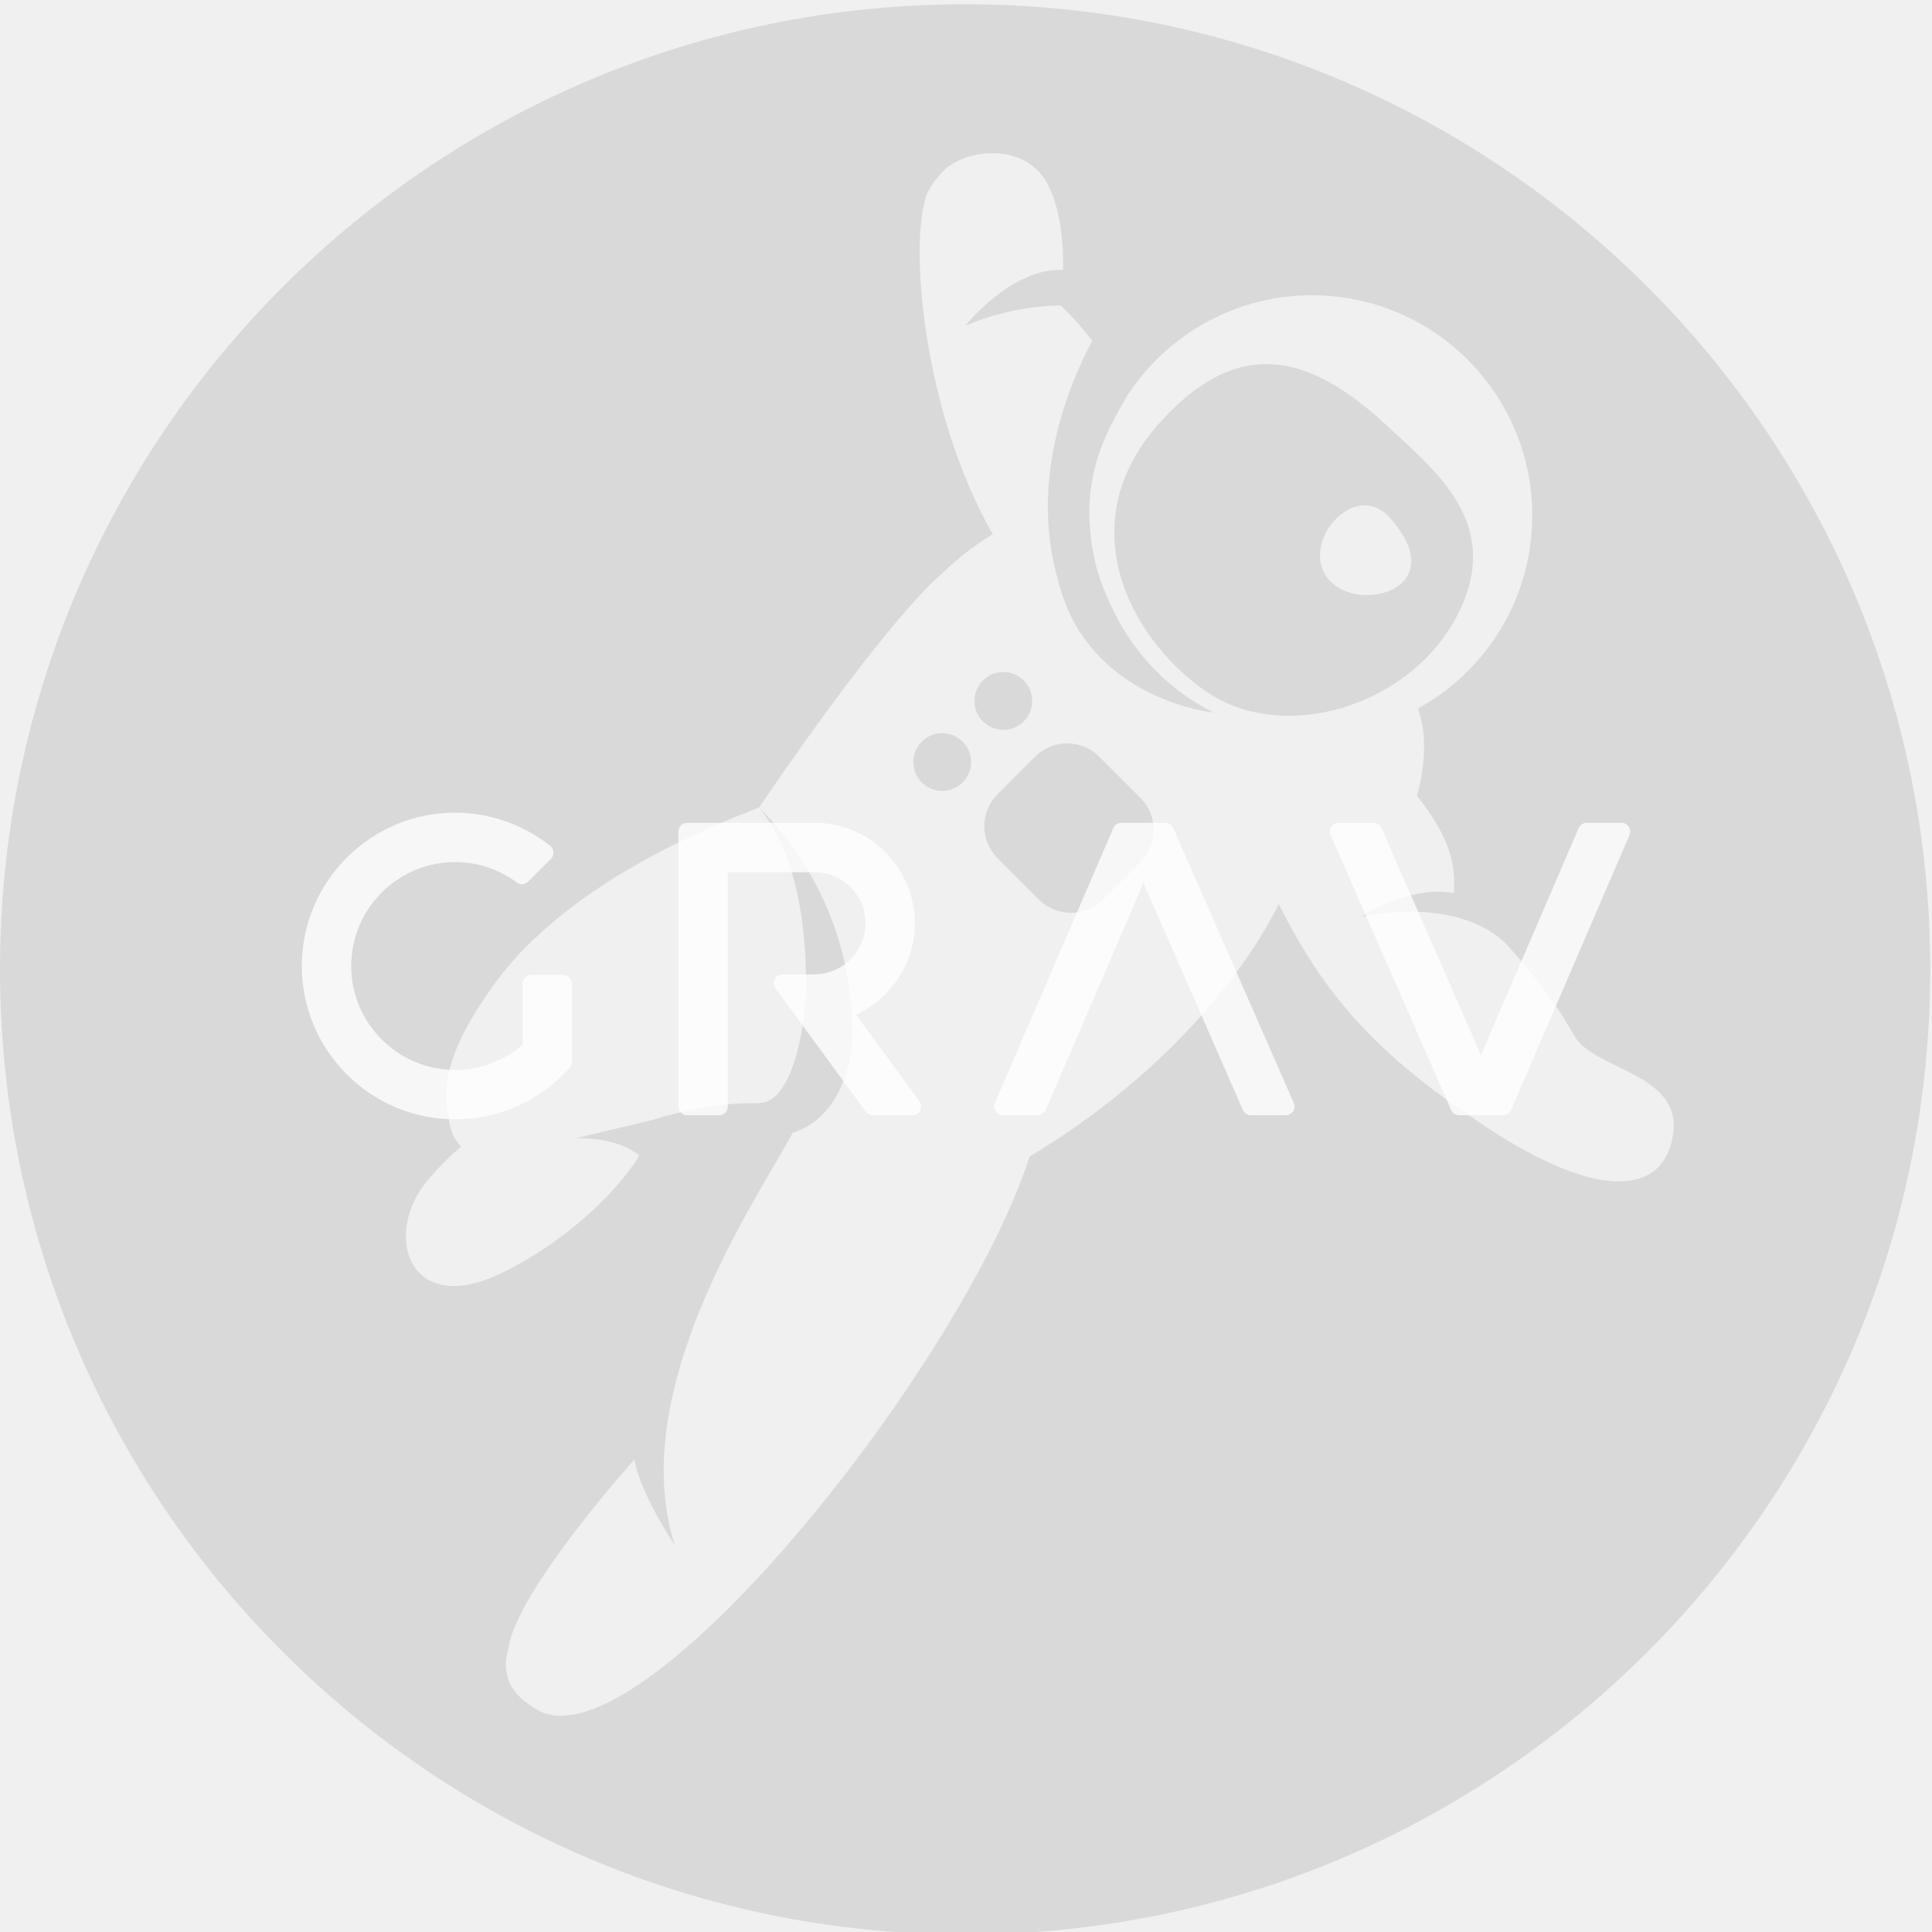
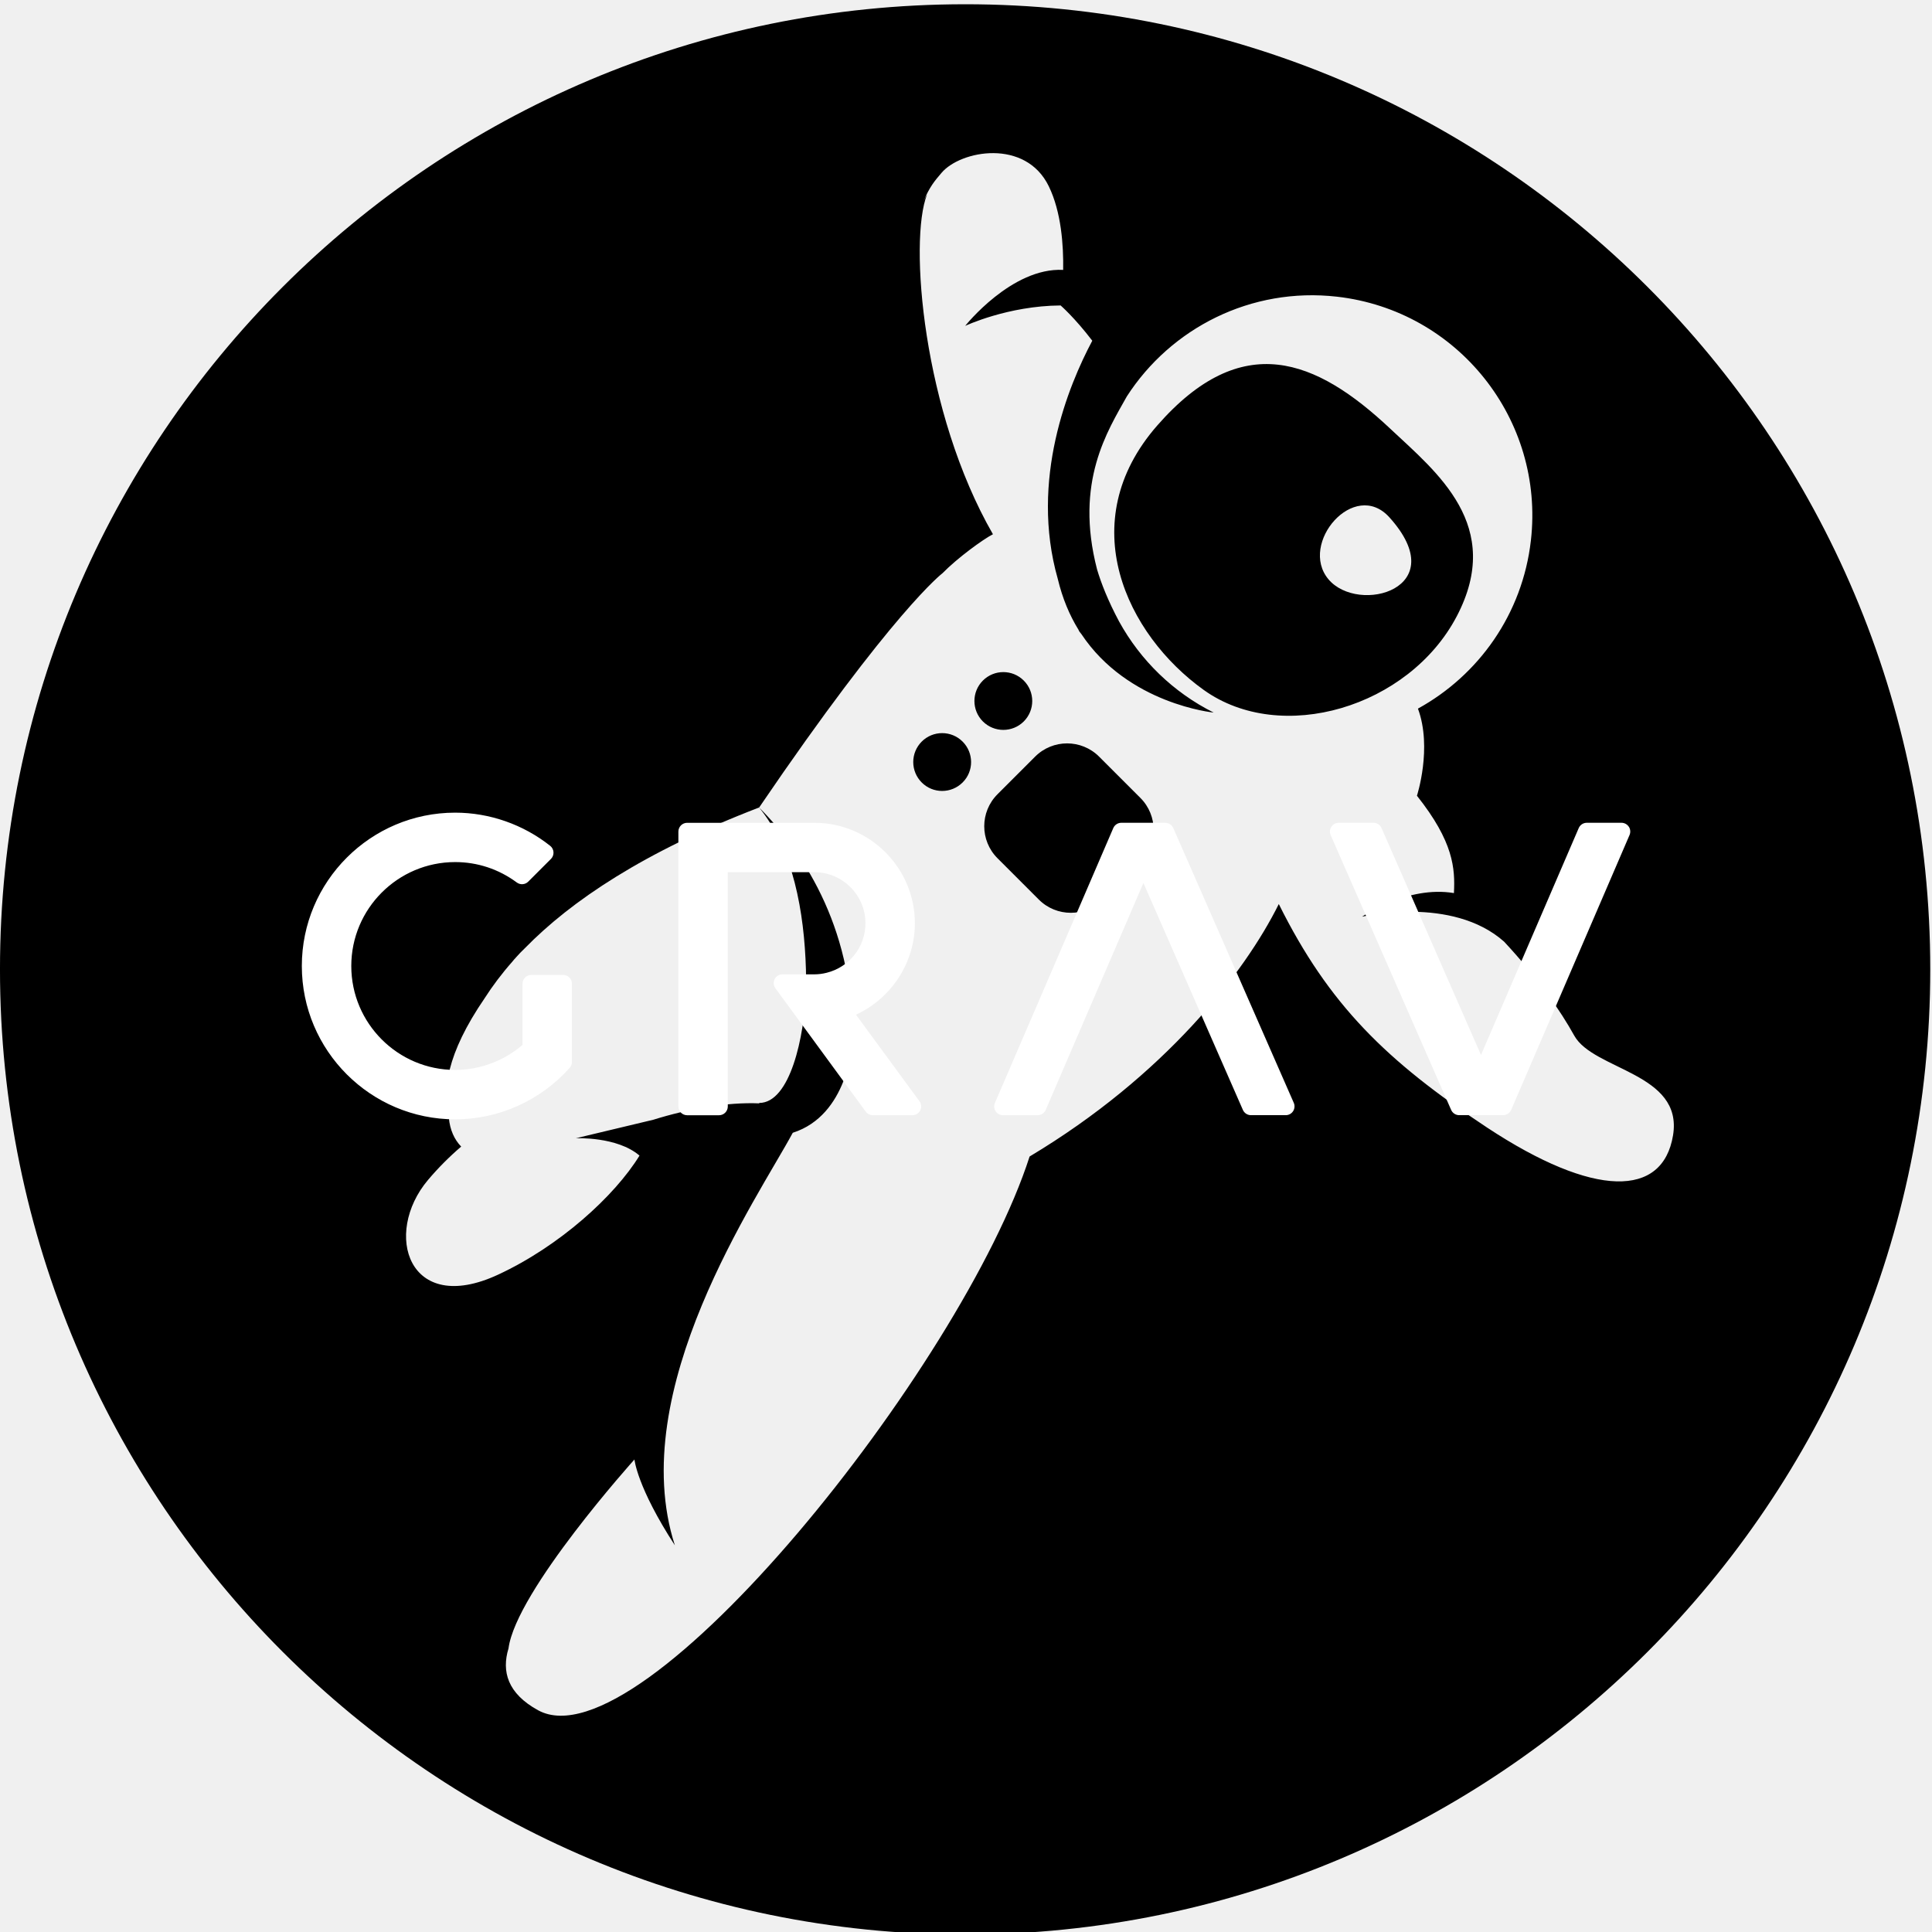
- <svg xmlns="http://www.w3.org/2000/svg" width="100%" height="100%" viewBox="0 0 301 301" version="1.1" xml:space="preserve" style="fill-rule:evenodd;clip-rule:evenodd;stroke-linejoin:round;stroke-miterlimit:1.414;">
-   <g>
-     <g transform="matrix(1.62102,0,0,1.62102,-298.399,-464.249)">
-       <path d="M282.475,355.726C283.56,354.641 283.56,352.881 282.475,351.797C281.389,350.711 279.631,350.711 278.546,351.797C277.46,352.881 277.46,354.641 278.546,355.726C279.631,356.81 281.389,356.81 282.475,355.726" style="fill-opacity:0.094;fill-rule:nonzero;" />
-     </g>
-     <g transform="matrix(1.62102,0,0,1.62102,-298.399,-464.249)">
-       <path d="M272.674,357.668C271.588,358.752 271.588,360.512 272.674,361.597C273.758,362.682 275.517,362.682 276.603,361.597C277.687,360.512 277.687,358.752 276.603,357.668C275.517,356.583 273.758,356.583 272.674,357.668" style="fill-opacity:0.094;fill-rule:nonzero;" />
-     </g>
-     <g transform="matrix(1.62102,0,0,1.62102,-298.399,-464.249)">
-       <path d="M289.721,359.113C288.023,357.414 285.27,357.416 283.573,359.113L279.956,362.729C278.258,364.428 278.258,367.181 279.956,368.878L283.927,372.849C285.625,374.548 288.378,374.547 290.075,372.849L293.691,369.233C295.389,367.534 295.389,364.781 293.691,363.083L289.721,359.113Z" style="fill-opacity:0.094;fill-rule:nonzero;" />
-     </g>
-     <g transform="matrix(1.62102,0,0,1.62102,-298.399,-464.249)">
-       <path d="M311.759,342.062C308.892,338.625 314.252,332.386 317.614,336.112C323.808,342.976 314.631,345.499 311.759,342.062M324.086,345.645C328.675,336.907 322.184,331.803 317.722,327.614C310.576,320.896 303.448,317.992 295.307,327.293C287.171,336.596 292.34,347.384 299.782,352.708C307.227,358.033 319.491,354.381 324.086,345.645" style="fill-opacity:0.094;fill-rule:nonzero;" />
-     </g>
-     <g transform="matrix(1.62102,0,0,1.62102,-298.399,-464.249)">
-       <path d="M327.001,394.761C317.328,388.368 311.801,382.967 306.987,373.282C303.693,379.918 296.006,389.784 283.037,397.546C276.563,417.687 245.766,456.232 235.798,450.768C232.847,449.152 232.287,447.023 232.953,444.826C233.668,439.321 245.058,426.666 245.058,426.666C245.058,426.666 245.298,429.322 248.942,434.915C244.129,419.975 256.895,401.54 260.275,395.265C265.588,393.572 265.973,386.749 265.973,386.749C266.313,376.204 261.603,368.569 257.038,364.003C260.318,368.006 261.38,374.055 261.535,379.595L261.535,379.626C261.551,380.252 261.551,380.866 261.549,381.479C261.393,386.065 260.006,392.4 257.038,392.4L257.046,392.44C253.995,392.309 250.227,392.96 246.861,394.013L239.419,395.791C239.419,395.791 243.388,395.61 245.531,397.461C243.144,401.348 237.839,406.171 231.923,408.911C223.314,412.904 220.84,404.96 225.211,399.794C226.284,398.532 227.368,397.467 228.393,396.595C227.733,395.912 227.317,394.998 227.208,393.838C227.207,393.832 227.203,393.826 227.201,393.821C226.601,391.185 226.932,387.763 230.662,382.324C231.398,381.173 232.281,379.993 233.338,378.794C233.372,378.753 233.4,378.715 233.435,378.675C233.48,378.62 233.531,378.568 233.578,378.514C233.605,378.484 233.63,378.454 233.658,378.423C233.924,378.12 234.208,377.824 234.51,377.539C238.955,372.987 245.975,368.252 257.038,364.003C269.939,345.04 274.664,341.483 274.664,341.483C276.092,340.022 278.588,338.206 279.506,337.743C272.769,326.036 271.408,309.533 273.174,305.086C273.03,305.326 272.9,305.573 272.79,305.827C273.444,304.304 273.882,303.815 274.562,303.013C276.402,300.837 282.638,299.696 284.877,304.307C286.071,306.766 286.295,309.95 286.256,312.338C281.318,312.081 276.838,317.719 276.838,317.719C276.838,317.719 280.929,315.789 286.011,315.755C286.011,315.755 287.364,316.933 289.054,319.145C286.773,323.429 283.023,332.506 285.738,342.035C286.188,343.913 286.869,345.527 287.715,346.9C287.746,346.959 287.773,347.018 287.806,347.079C287.874,347.168 287.935,347.242 287.999,347.324C292.489,354.086 300.722,354.877 300.722,354.877C296.847,352.943 293.689,349.864 291.634,346.13C290.566,344.133 289.912,342.447 289.511,341.116C287.33,332.698 290.539,327.783 292.376,324.488C296.603,317.932 304.302,313.963 312.578,314.908C324.193,316.234 332.535,326.724 331.208,338.336C330.398,345.43 326.167,351.299 320.352,354.492C321.751,358.277 320.256,362.865 320.256,362.865C323.777,367.295 323.932,369.849 323.811,372.221C319.335,371.468 314.987,374.489 314.987,374.489C314.987,374.489 323.621,372.428 328.638,376.902C331.9,380.41 334.075,383.581 335.372,385.923C337.229,389.263 345.852,389.501 344.869,395.508C343.888,401.506 337.311,401.563 327.001,394.761M276.841,286.802C225.61,286.802 184.08,328.332 184.08,379.558C184.08,430.788 225.61,472.322 276.841,472.322C328.068,472.322 369.599,430.788 369.599,379.558C369.599,328.332 328.068,286.802 276.841,286.802" style="fill-opacity:0.094;fill-rule:nonzero;" />
-     </g>
-   </g>
-   <g transform="matrix(0.466421,0,0,0.466421,69.1386,74.7818)">
-     <g transform="matrix(1,0,0,1,-458.654,-216.902)">
-       <path d="M498.522,382.22L487.883,382.22C486.266,382.22 484.953,383.536 484.953,385.158L484.953,405.594L484.744,405.77C478.482,411.052 470.564,413.956 462.45,413.956C443.311,413.956 427.739,398.384 427.739,379.241C427.739,360.097 443.311,344.527 462.45,344.527C469.893,344.527 477.01,346.883 483.034,351.344C484.203,352.21 485.825,352.091 486.856,351.064L494.441,343.477C495.034,342.888 495.342,342.07 495.294,341.235C495.248,340.4 494.847,339.627 494.189,339.106C485.176,331.956 473.905,328.021 462.45,328.021C434.21,328.021 411.232,350.998 411.232,379.241C411.232,407.485 434.21,430.46 462.45,430.46C477.032,430.46 490.979,424.187 500.713,413.242C501.191,412.705 501.455,412.014 501.455,411.295L501.455,385.158C501.455,383.536 500.142,382.22 498.522,382.22" style="fill:white;fill-opacity:0.784;fill-rule:nonzero;" />
-     </g>
-     <g transform="matrix(1,0,0,1,-458.654,-216.902)">
-       <path d="M854.473,332.729C853.929,331.908 853.006,331.41 852.022,331.41L840.444,331.41C839.272,331.41 838.213,332.106 837.748,333.182L805.104,408.968L771.877,333.165C771.408,332.1 770.354,331.41 769.194,331.41L757.577,331.41C756.585,331.41 755.657,331.908 755.119,332.737C754.576,333.567 754.485,334.614 754.887,335.523L795.135,427.334C795.605,428.399 796.659,429.09 797.825,429.09L812.481,429.09C813.653,429.09 814.711,428.388 815.176,427.318L854.716,335.503C855.101,334.597 855.011,333.555 854.473,332.729" style="fill:white;fill-opacity:0.784;fill-rule:nonzero;" />
-     </g>
-     <g transform="matrix(1,0,0,1,-458.654,-216.902)">
-       <path d="M702.324,333.164C701.854,332.1 700.801,331.409 699.635,331.409L684.984,331.409C683.812,331.409 682.754,332.105 682.289,333.181L642.749,424.996C642.358,425.896 642.448,426.943 642.992,427.765C643.535,428.591 644.453,429.09 645.443,429.09L657.021,429.09C658.193,429.09 659.252,428.388 659.717,427.317L692.355,351.528L725.582,427.334C726.052,428.398 727.105,429.09 728.265,429.09L739.888,429.09C740.88,429.09 741.808,428.591 742.345,427.765C742.889,426.933 742.974,425.885 742.578,424.974L702.324,333.164Z" style="fill:white;fill-opacity:0.784;fill-rule:nonzero;" />
-     </g>
-     <g transform="matrix(1,0,0,1,-458.654,-216.902)">
-       <path d="M596.342,395.502L596.977,395.196C608.543,389.608 616.016,377.747 616.016,364.974C616.016,346.466 600.956,331.409 582.448,331.409L539.964,331.409C538.345,331.409 537.031,332.726 537.031,334.345L537.031,426.151C537.031,427.776 538.345,429.09 539.964,429.09L550.602,429.09C552.221,429.09 553.535,427.776 553.535,426.151L553.535,347.913L582.448,347.913C591.859,347.913 599.513,355.564 599.513,364.974C599.513,372.821 594.185,379.626 586.542,381.518C585.166,381.866 583.79,382.042 582.448,382.042L571.811,382.042C570.706,382.042 569.698,382.664 569.2,383.649C568.696,384.635 568.793,385.815 569.449,386.71L599.609,427.889C600.158,428.643 601.035,429.09 601.97,429.09L615.19,429.09C616.293,429.09 617.306,428.467 617.804,427.481C618.308,426.491 618.206,425.308 617.555,424.419L596.342,395.502Z" style="fill:white;fill-opacity:0.784;fill-rule:nonzero;" />
-     </g>
-   </g>
+ <svg xmlns="http://www.w3.org/2000/svg" width="100%" height="100%" viewBox="0 0 301 301" fill-rule="nonzero" stroke-linejoin="round" stroke-miterlimit="1.414">
+   <path d="M159.5 112.4c1.76-1.76 1.76-4.612 0-6.37a4.5 4.5 0 1 0-6.369 6.369 4.51 4.51 0 0 0 6.37 0m-15.9 3.14a4.5 4.5 0 0 0 0 6.369c1.757 1.76 4.6 1.76 6.37 0s1.757-4.612 0-6.37-4.612-1.76-6.37 0m27.634 2.342a7.05 7.05 0 0 0-9.966 0l-5.863 5.862a7.05 7.05 0 0 0 0 9.968l6.437 6.437c2.752 2.754 7.215 2.752 9.966 0l5.862-5.862a7.05 7.05 0 0 0 0-9.969l-6.435-6.435zm35.725-27.64c-4.647-5.57 4.04-15.685 9.5-9.645 10.04 11.127-4.836 15.217-9.5 9.645m19.982 5.808c7.44-14.164-3.083-22.438-10.316-29.23-11.584-10.9-23.138-15.597-36.335-.52s-4.8 32.568 7.254 41.198 31.95 2.712 39.397-11.45m4.734 79.62c-15.68-10.363-24.64-19.118-32.443-34.818-5.34 10.757-17.8 26.75-38.823 39.332-10.494 32.65-60.417 95.13-76.575 86.274-4.784-2.62-5.7-6.07-4.612-9.632 1.16-8.924 19.622-29.438 19.622-29.438s.4 4.305 6.296 13.372c-7.802-24.218 12.892-54.102 18.37-64.274 8.613-2.744 9.237-13.805 9.237-13.805.55-17.094-7.084-29.47-14.484-36.872 5.317 6.5 7.038 16.295 7.3 25.275v.05a103.83 103.83 0 0 1 .023 3.004c-.253 7.434-2.5 17.703-7.312 17.703l.013.065c-4.946-.212-11.054.843-16.5 2.55l-12.064 2.882s6.434-.293 9.908 2.707c-3.87 6.3-12.47 14.12-22.06 18.56-13.955 6.473-17.966-6.405-10.88-14.78a45.72 45.72 0 0 1 5.158-5.186c-1.07-1.107-1.744-2.6-1.92-4.47-.002-.01-.008-.02-.01-.028-.973-4.273-.436-9.82 5.6-18.637 1.193-1.866 2.624-3.78 4.338-5.722.055-.066.1-.128.157-.193.073-.1.156-.173.232-.26l.13-.148a21.8 21.8 0 0 1 1.38-1.433c7.205-7.38 18.585-15.054 36.518-21.942 20.913-30.74 28.572-36.505 28.572-36.505 2.315-2.368 6.36-5.312 7.85-6.063-10.92-18.977-13.127-45.73-10.264-52.938a10.5 10.5 0 0 0-.622 1.2c1.06-2.47 1.77-3.26 2.872-4.562 2.983-3.527 13.1-5.377 16.72 2.098 1.935 3.986 2.3 9.147 2.235 13.018-8.005-.417-15.267 8.723-15.267 8.723s6.632-3.128 14.87-3.184c0 0 2.193 1.9 4.933 5.495-3.698 6.944-9.776 21.66-5.375 37.105.73 3.044 1.833 5.66 3.205 7.886l.148.3c.1.144.2.264.313.397 7.278 10.96 20.624 12.244 20.624 12.244-6.28-3.135-11.4-8.126-14.732-14.18-1.73-3.237-2.8-5.97-3.44-8.128-3.535-13.646 1.666-21.613 4.644-26.954 6.852-10.627 19.332-17.06 32.748-15.53 18.828 2.15 32.35 19.154 30.2 37.977-1.313 11.5-8.172 21.013-17.598 26.2 2.268 6.136-.156 13.573-.156 13.573 5.708 7.18 5.96 11.32 5.763 15.166-7.256-1.22-14.304 3.676-14.304 3.676s13.996-3.34 22.13 3.9c5.288 5.687 8.814 10.827 10.916 14.623 3 5.414 16.988 5.8 15.395 15.538-1.6 9.723-12.252 9.815-28.964-1.2M150.366.663C67.32.663-.002 67.984-.002 151.022c0 83.045 67.32 150.372 150.367 150.372 83.04 0 150.363-67.327 150.363-150.372 0-83.038-67.323-150.36-150.363-150.36" />
+   <path d="M39.868 165.318H29.23c-1.617 0-2.93 1.316-2.93 2.938v20.436l-.2.176c-6.262 5.282-14.18 8.186-22.294 8.186-19.14 0-34.7-15.572-34.7-34.715s15.572-34.714 34.7-34.714c7.443 0 14.56 2.356 20.584 6.817 1.17.866 2.8.747 3.822-.28l7.585-7.587a2.94 2.94 0 0 0 .853-2.242c-.047-.835-.447-1.608-1.105-2.13-9.013-7.15-20.284-11.085-31.74-11.085-28.24 0-51.218 22.977-51.218 51.22s22.978 51.22 51.218 51.22c14.582 0 28.53-6.273 38.263-17.218.478-.537.742-1.228.742-1.947v-26.137c0-1.622-1.313-2.938-2.933-2.938m355.953-49.5a2.95 2.95 0 0 0-2.45-1.32H381.8c-1.172 0-2.23.696-2.696 1.772l-32.644 75.786-33.227-75.803a2.94 2.94 0 0 0-2.683-1.755h-11.617a2.93 2.93 0 0 0-2.458 1.327c-.543.83-.634 1.877-.232 2.786l40.248 91.8c.47 1.065 1.524 1.756 2.7 1.756h14.656c1.172 0 2.23-.702 2.695-1.772l39.54-91.815c.385-.906.295-1.948-.243-2.774m-152.17.446a2.94 2.94 0 0 0-2.689-1.755h-14.65c-1.172 0-2.23.696-2.695 1.772l-39.54 91.815a2.92 2.92 0 0 0 .243 2.769 2.93 2.93 0 0 0 2.451 1.325h11.578c1.172 0 2.23-.702 2.696-1.773l32.638-75.8 33.227 75.806a2.94 2.94 0 0 0 2.683 1.756h11.623a2.93 2.93 0 0 0 2.457-1.325 2.95 2.95 0 0 0 .233-2.791l-40.254-91.8zM137.688 178.6l.635-.306c11.566-5.588 19.04-17.45 19.04-30.222 0-18.508-15.06-33.565-33.568-33.565H81.3c-1.62 0-2.933 1.317-2.933 2.936v91.806c0 1.625 1.314 2.94 2.933 2.94h10.638c1.62 0 2.933-1.314 2.933-2.94V131h28.913c9.4 0 17.065 7.65 17.065 17.06 0 7.847-5.328 14.652-12.97 16.544a16.72 16.72 0 0 1-4.094.524h-10.637a2.92 2.92 0 0 0-2.361 4.668l30.16 41.18a2.92 2.92 0 0 0 2.361 1.201h13.22a2.93 2.93 0 0 0 2.365-4.671L137.688 178.6z" transform="matrix(.466421 0 0 .466421 69.1386 74.7818)" fill="#fff" />
</svg>
